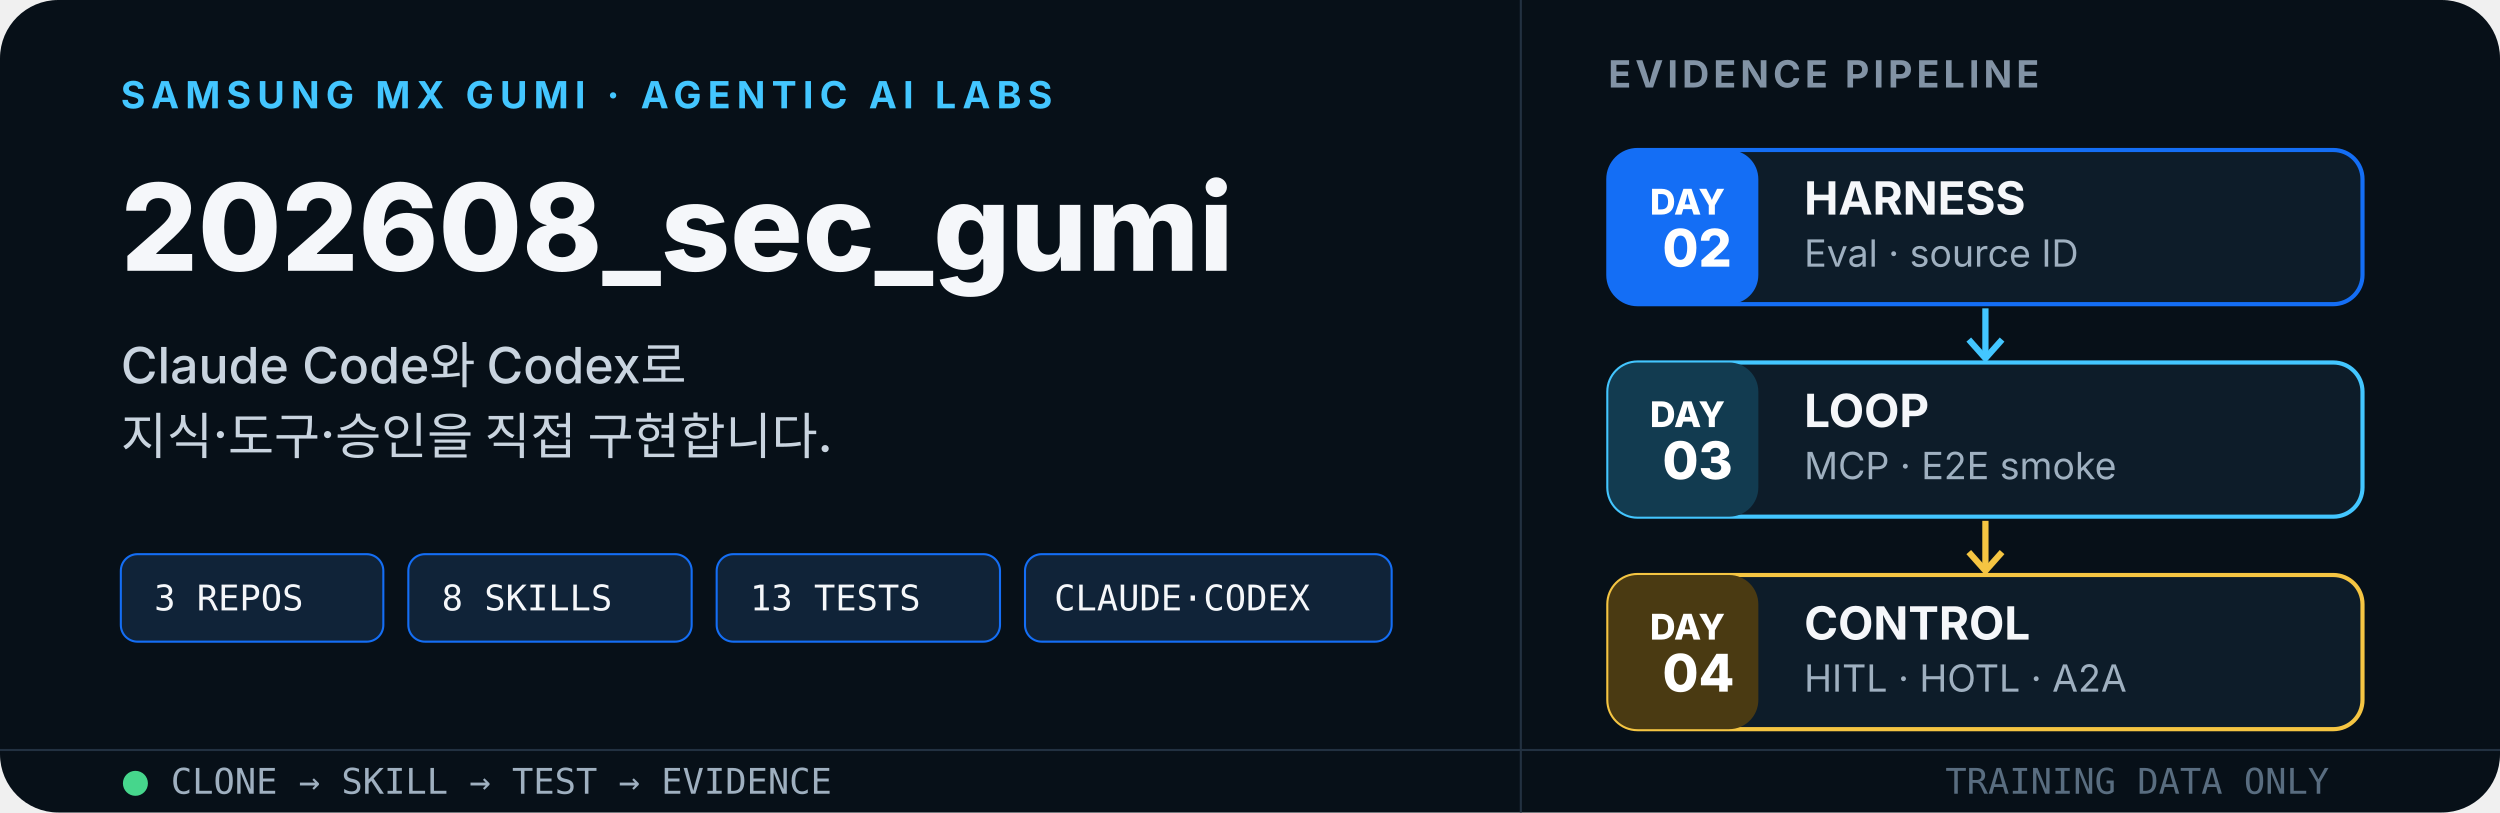
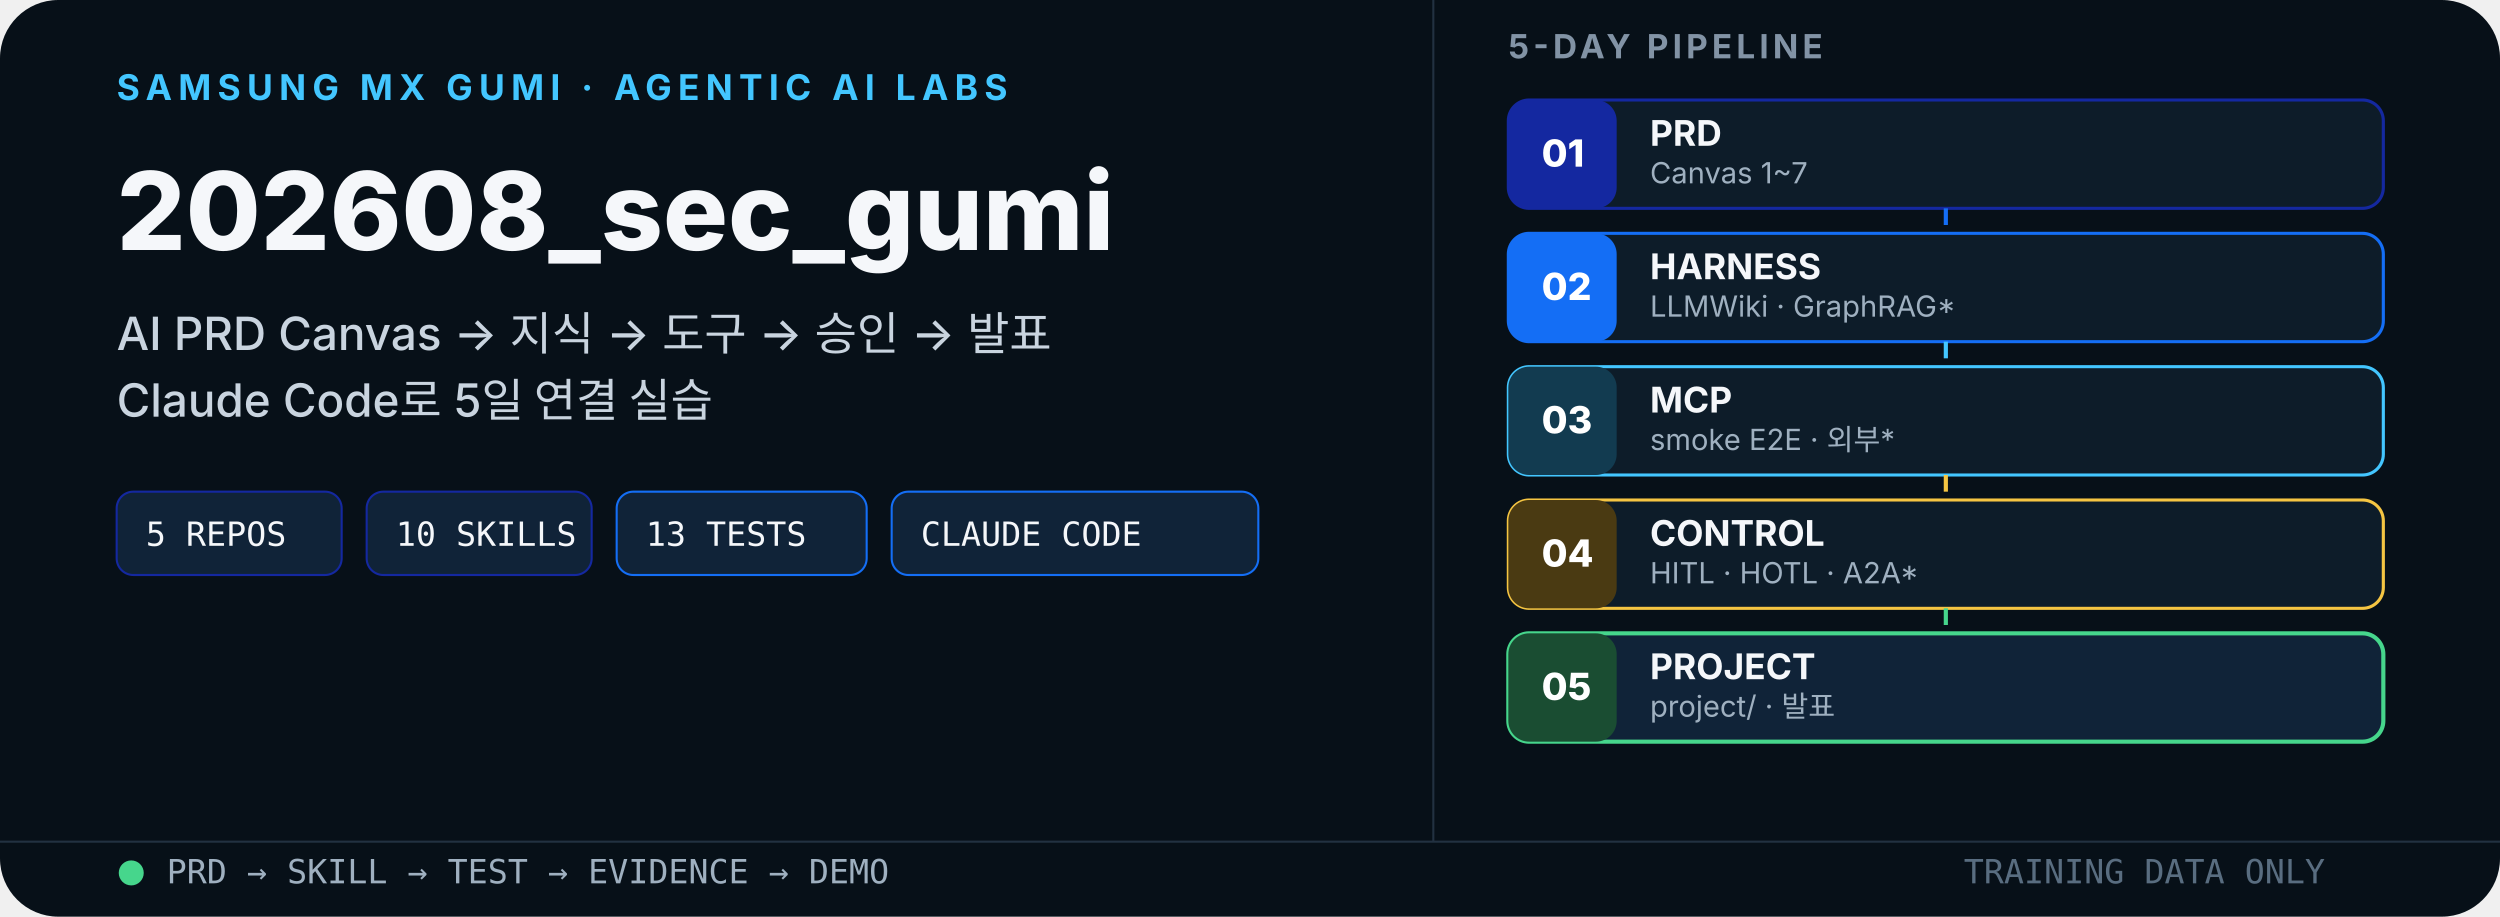
- <svg xmlns="http://www.w3.org/2000/svg" width="1200" height="390" viewBox="0 0 1200 390" role="img" aria-labelledby="title desc">
-   <rect width="1200" height="390" rx="28" fill="#071018" />
-   <path d="M0 360H1200" stroke="#223141" stroke-width="1" />
-   <path d="M730 0V390" stroke="#223141" stroke-width="1" />
-   <g transform="translate(58 52)" font-family="-apple-system,BlinkMacSystemFont,'Segoe UI','Noto Sans KR',sans-serif">
-     <text x="0" y="0" fill="#43C6FF" font-size="18" font-weight="700" letter-spacing="3">SAMSUNG MX GUMI · AGENTIC AI LABS</text>
-     <text x="0" y="78" fill="#F5F7FA" font-size="58" font-weight="800">202608_sec_gumi</text>
-     <text x="0" y="132" fill="#C9D4DF" font-size="24" font-weight="500">Claude Code와 Codex로</text>
-     <text x="0" y="166" fill="#C9D4DF" font-size="24" font-weight="500">지식·도구·승인을 직접 구현합니다.</text>
-     <g transform="translate(0 214)" font-family="ui-monospace,SFMono-Regular,Menlo,monospace">
-       <rect width="126" height="42" rx="8" fill="#102338" stroke="#146EF5" />
-       <text x="16" y="27" fill="#F5F7FA" font-size="17">3 REPOS</text>
-       <rect x="138" width="136" height="42" rx="8" fill="#102338" stroke="#146EF5" />
-       <text x="154" y="27" fill="#F5F7FA" font-size="17">8 SKILLS</text>
-       <rect x="286" width="136" height="42" rx="8" fill="#102338" stroke="#146EF5" />
-       <text x="302" y="27" fill="#F5F7FA" font-size="17">13 TESTS</text>
-       <rect x="434" width="176" height="42" rx="8" fill="#102338" stroke="#146EF5" />
-       <text x="448" y="27" fill="#F5F7FA" font-size="17">CLAUDE·CODEX</text>
+ <svg xmlns="http://www.w3.org/2000/svg" width="100%" viewBox="0 0 1200 440" role="img" aria-labelledby="hero-title hero-desc">
+   <rect width="1200" height="440" rx="28" fill="#071018" />
+   <path d="M0 404H1200" stroke="#223141" stroke-width="1" />
+   <path d="M688 0V404" stroke="#223141" stroke-width="1" />
+   <g transform="translate(56 48)" font-family="-apple-system,BlinkMacSystemFont,'Segoe UI','Noto Sans KR',sans-serif">
+     <text x="0" y="0" fill="#43C6FF" font-size="17" font-weight="700" letter-spacing="3">SAMSUNG MX GUMI · AGENTIC AI LABS</text>
+     <text x="0" y="72" fill="#F5F7FA" font-size="52" font-weight="800">202608_sec_gumi</text>
+     <text x="0" y="120" fill="#C9D4DF" font-size="22" font-weight="500">AI PRD Canvas → 지식 → 도구 → 승인 → 발표</text>
+     <text x="0" y="152" fill="#C9D4DF" font-size="22" font-weight="500">Claude Code로 5일 연결 실습</text>
+     <g transform="translate(0 188)" font-family="ui-monospace,SFMono-Regular,Menlo,monospace">
+       <rect width="108" height="40" rx="8" fill="#102338" stroke="#1428A0" />
+       <text x="14" y="26" fill="#F5F7FA" font-size="16">5 REPOS</text>
+       <rect x="120" width="108" height="40" rx="8" fill="#102338" stroke="#1428A0" />
+       <text x="134" y="26" fill="#F5F7FA" font-size="16">10 SKILLS</text>
+       <rect x="240" width="120" height="40" rx="8" fill="#102338" stroke="#146EF5" />
+       <text x="254" y="26" fill="#F5F7FA" font-size="16">13 TESTS</text>
+       <rect x="372" width="176" height="40" rx="8" fill="#102338" stroke="#146EF5" />
+       <text x="386" y="26" fill="#F5F7FA" font-size="16">CLAUDE CODE</text>
    </g>
  </g>
-   <g transform="translate(772 42)" font-family="-apple-system,BlinkMacSystemFont,'Segoe UI','Noto Sans KR',sans-serif">
-     <text x="0" y="0" fill="#8293A5" font-size="18" font-weight="700" letter-spacing="2">EVIDENCE PIPELINE</text>
-     <g transform="translate(0 30)">
-       <rect width="362" height="74" rx="14" fill="#0D1C29" stroke="#146EF5" stroke-width="2" />
-       <rect width="72" height="74" rx="14" fill="#146EF5" />
-       <text x="20" y="31" fill="#FFFFFF" font-size="17" font-weight="800">DAY</text>
-       <text x="26" y="56" fill="#FFFFFF" font-size="25" font-weight="800">02</text>
-       <text x="94" y="31" fill="#F5F7FA" font-size="22" font-weight="750">HARNESS</text>
-       <text x="94" y="56" fill="#9FB0C0" font-size="18">Eval · source ID</text>
+   <g transform="translate(724 28)" font-family="-apple-system,BlinkMacSystemFont,'Segoe UI','Noto Sans KR',sans-serif">
+     <text x="0" y="0" fill="#8293A5" font-size="16" font-weight="700" letter-spacing="2">5-DAY PIPELINE</text>
+     <g transform="translate(0 20)">
+       <rect width="420" height="52" rx="10" fill="#0D1C29" stroke="#1428A0" stroke-width="1.5" />
+       <rect width="52" height="52" rx="10" fill="#1428A0" />
+       <text x="16" y="32" fill="#FFFFFF" font-size="18" font-weight="800">01</text>
+       <text x="68" y="22" fill="#F5F7FA" font-size="17" font-weight="700">PRD</text>
+       <text x="68" y="40" fill="#9FB0C0" font-size="14">Canvas 1~7</text>
    </g>
-     <path d="M181 106V128" stroke="#43C6FF" stroke-width="3" />
-     <path d="M173 121L181 130L189 121" fill="none" stroke="#43C6FF" stroke-width="3" />
-     <g transform="translate(0 132)">
-       <rect width="362" height="74" rx="14" fill="#0D1C29" stroke="#43C6FF" stroke-width="2" />
-       <rect width="72" height="74" rx="14" fill="#123B50" />
-       <text x="20" y="31" fill="#FFFFFF" font-size="17" font-weight="800">DAY</text>
-       <text x="26" y="56" fill="#FFFFFF" font-size="25" font-weight="800">03</text>
-       <text x="94" y="31" fill="#F5F7FA" font-size="22" font-weight="750">LOOP</text>
-       <text x="94" y="56" fill="#9FB0C0" font-size="18">MCP · E2E smoke</text>
+     <path d="M210 72V80" stroke="#146EF5" stroke-width="2" />
+     <g transform="translate(0 84)">
+       <rect width="420" height="52" rx="10" fill="#0D1C29" stroke="#146EF5" stroke-width="1.5" />
+       <rect width="52" height="52" rx="10" fill="#146EF5" />
+       <text x="16" y="32" fill="#FFFFFF" font-size="18" font-weight="800">02</text>
+       <text x="68" y="22" fill="#F5F7FA" font-size="17" font-weight="700">HARNESS</text>
+       <text x="68" y="40" fill="#9FB0C0" font-size="14">LLMWiki · GraphRAG*</text>
    </g>
-     <path d="M181 208V230" stroke="#F5C542" stroke-width="3" />
-     <path d="M173 223L181 232L189 223" fill="none" stroke="#F5C542" stroke-width="3" />
-     <g transform="translate(0 234)">
-       <rect width="362" height="74" rx="14" fill="#0D1C29" stroke="#F5C542" stroke-width="2" />
-       <rect width="72" height="74" rx="14" fill="#4A3A12" />
-       <text x="20" y="31" fill="#FFFFFF" font-size="17" font-weight="800">DAY</text>
-       <text x="26" y="56" fill="#FFFFFF" font-size="25" font-weight="800">04</text>
-       <text x="94" y="31" fill="#F5F7FA" font-size="22" font-weight="750">CONTROL</text>
-       <text x="94" y="56" fill="#9FB0C0" font-size="18">HITL · HOTL · A2A</text>
+     <path d="M210 136V144" stroke="#43C6FF" stroke-width="2" />
+     <g transform="translate(0 148)">
+       <rect width="420" height="52" rx="10" fill="#0D1C29" stroke="#43C6FF" stroke-width="1.5" />
+       <rect width="52" height="52" rx="10" fill="#123B50" />
+       <text x="16" y="32" fill="#FFFFFF" font-size="18" font-weight="800">03</text>
+       <text x="68" y="22" fill="#F5F7FA" font-size="17" font-weight="700">MCP</text>
+       <text x="68" y="40" fill="#9FB0C0" font-size="14">smoke E2E · 외부*</text>
+     </g>
+     <path d="M210 200V208" stroke="#F5C542" stroke-width="2" />
+     <g transform="translate(0 212)">
+       <rect width="420" height="52" rx="10" fill="#0D1C29" stroke="#F5C542" stroke-width="1.5" />
+       <rect width="52" height="52" rx="10" fill="#4A3A12" />
+       <text x="16" y="32" fill="#FFFFFF" font-size="18" font-weight="800">04</text>
+       <text x="68" y="22" fill="#F5F7FA" font-size="17" font-weight="700">CONTROL</text>
+       <text x="68" y="40" fill="#9FB0C0" font-size="14">HITL · HOTL · A2A*</text>
+     </g>
+     <path d="M210 264V272" stroke="#46D68C" stroke-width="2" />
+     <g transform="translate(0 276)">
+       <rect width="420" height="52" rx="10" fill="#102338" stroke="#46D68C" stroke-width="2" />
+       <rect width="52" height="52" rx="10" fill="#1A4D32" />
+       <text x="16" y="32" fill="#FFFFFF" font-size="18" font-weight="800">05</text>
+       <text x="68" y="22" fill="#F5F7FA" font-size="17" font-weight="700">PROJECT</text>
+       <text x="68" y="40" fill="#9FB0C0" font-size="14">project/ · 발표</text>
    </g>
  </g>
-   <g transform="translate(58 381)" font-family="ui-monospace,SFMono-Regular,Menlo,monospace" font-size="17">
+   <g transform="translate(56 424)" font-family="ui-monospace,SFMono-Regular,Menlo,monospace" font-size="16">
    <circle cx="7" cy="-5" r="6" fill="#46D68C" />
-     <text x="24" y="0" fill="#9FB0C0">CLONE → SKILL → TEST → EVIDENCE</text>
+     <text x="24" y="0" fill="#9FB0C0">PRD → SKILL → TEST → EVIDENCE → DEMO</text>
    <text x="1060" y="0" text-anchor="end" fill="#596D80">TRAINING DATA ONLY</text>
  </g>
</svg>
